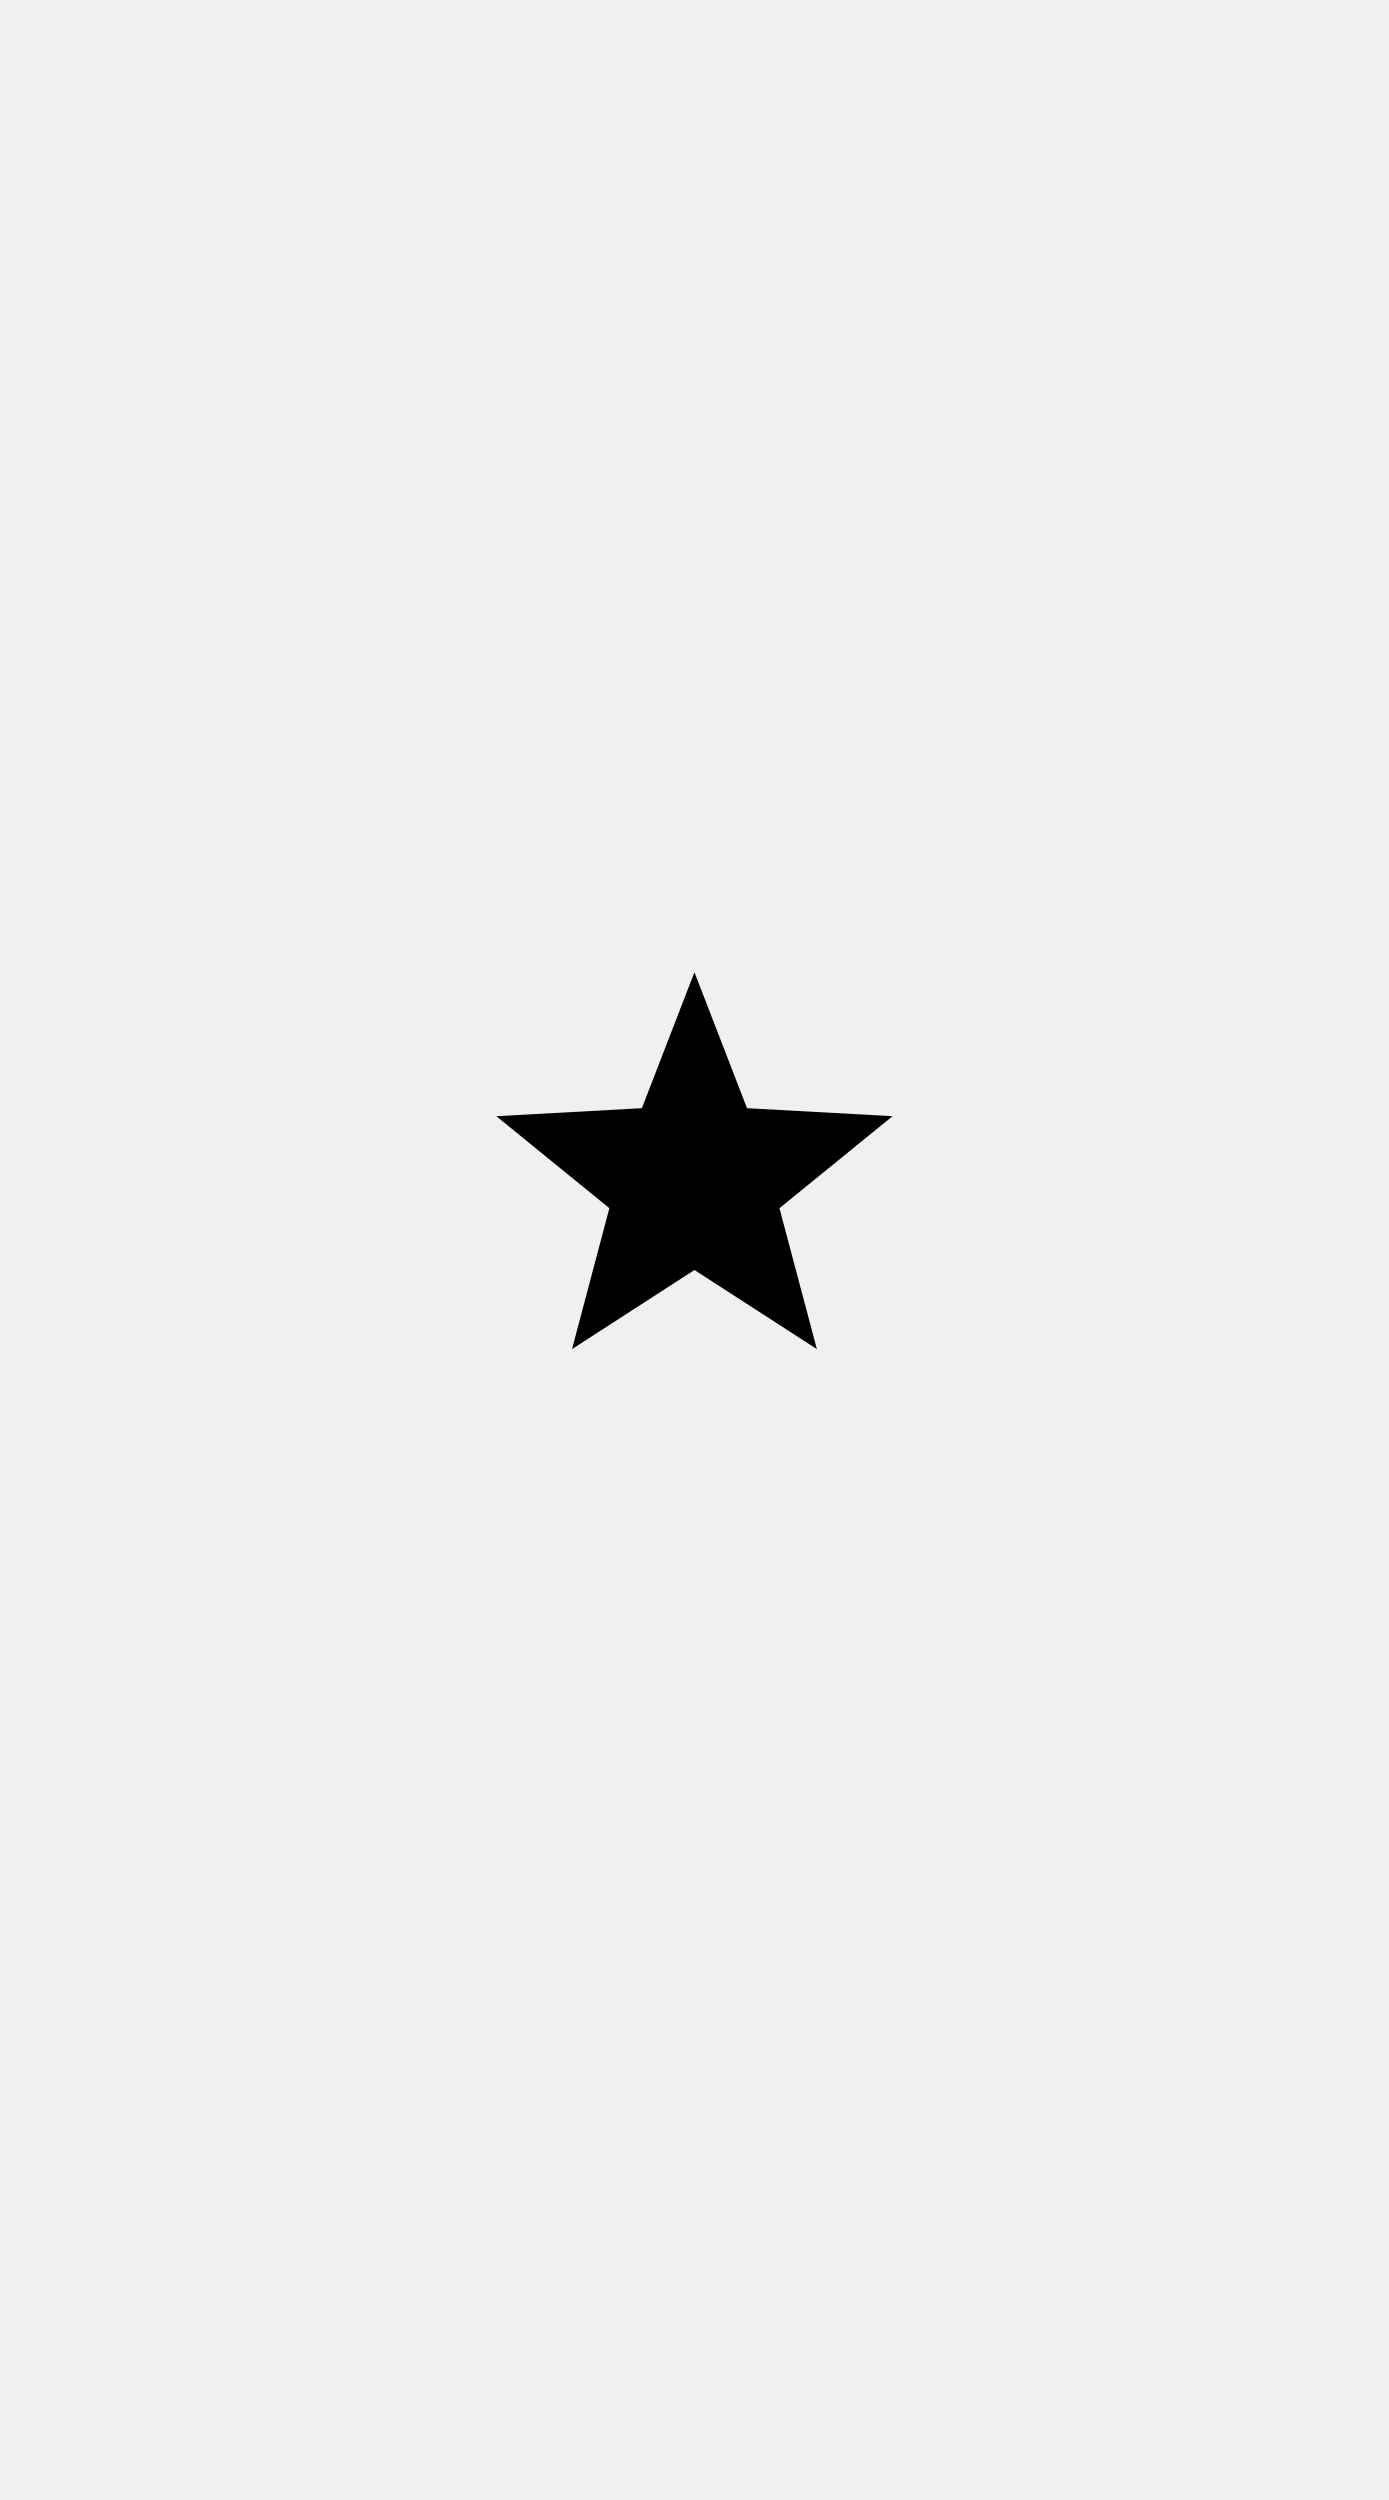
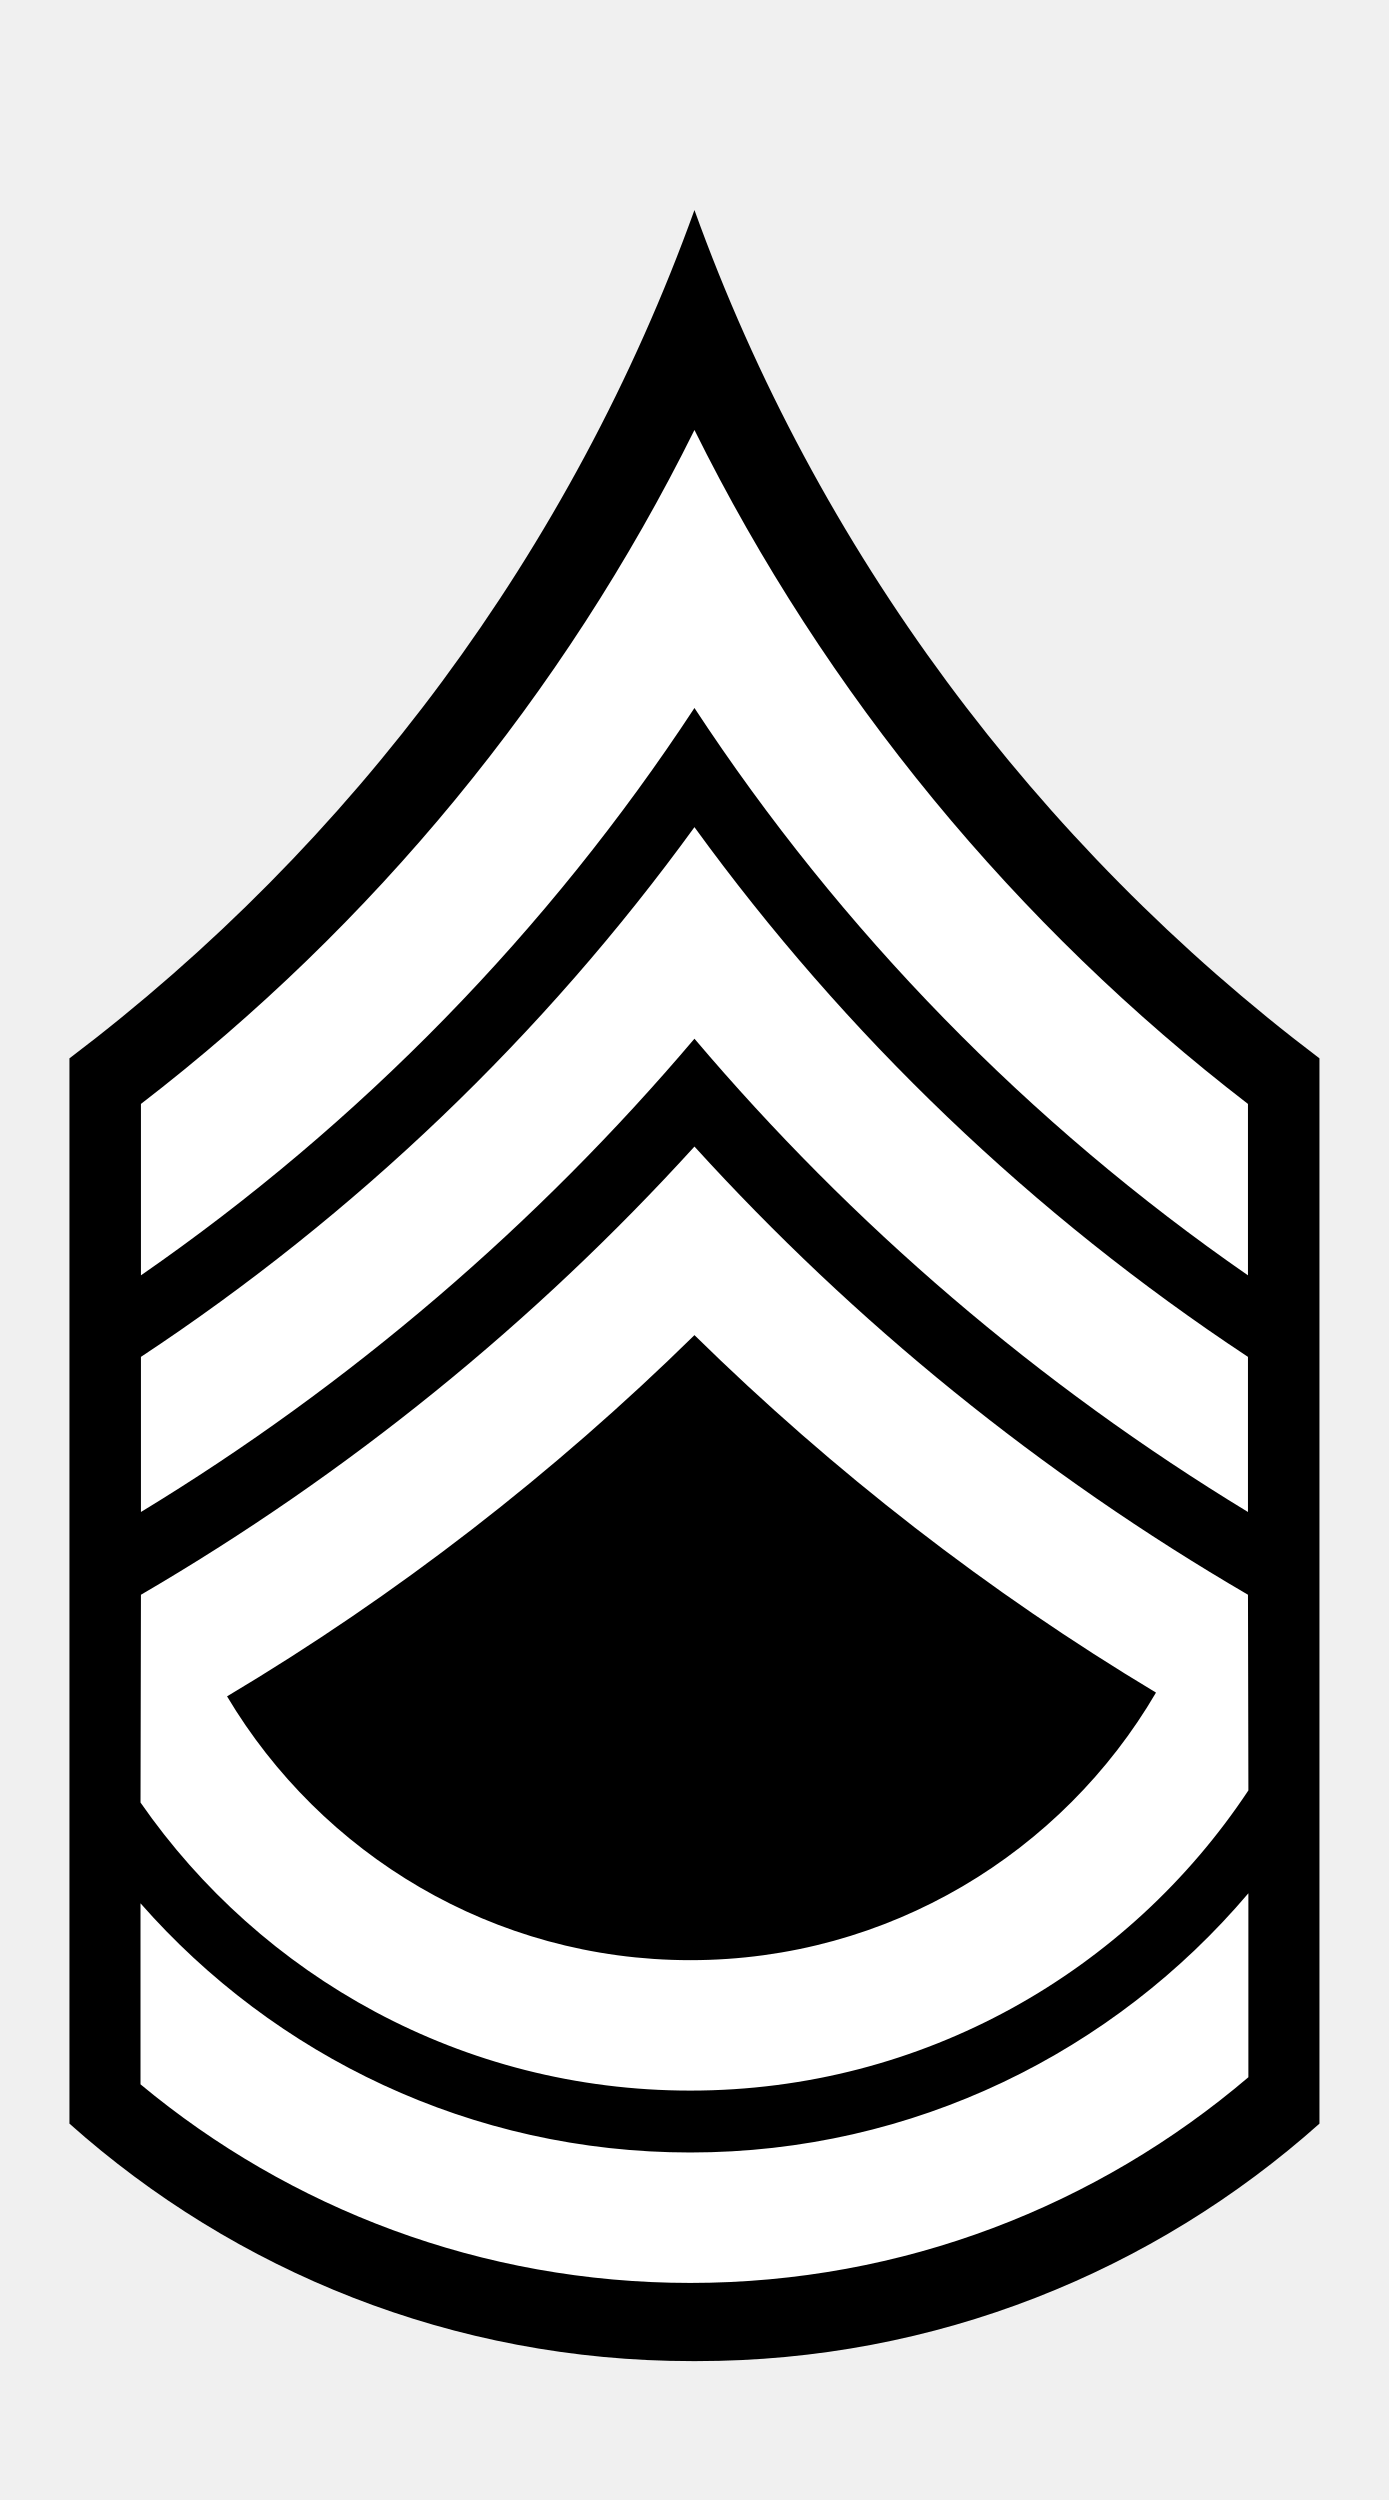
<svg xmlns="http://www.w3.org/2000/svg" id="svg2" version="1.1" width="20" height="36" viewBox="0 0 20 36">
  <defs id="defs6" />
-   <path style="opacity:1;fill:#000000;fill-opacity:1;stroke:none;stroke-width:0;stroke-linecap:butt;stroke-miterlimit:4;stroke-dasharray:none;stroke-opacity:1" id="path3350" d="m 10,14 0.757,1.958 2.096,0.115 -1.629,1.325 0.539,2.029 L 10,18.288 8.237,19.427 8.775,17.398 7.147,16.073 9.243,15.958 Z" />
+   <g id="layer1" transform="matrix(0.1926421,0,0,0.1926549,-40.71914,-78.95172)">
+     <path style="fill:#000000;fill-opacity:1;stroke:#000000;stroke-width:0;stroke-miterlimit:4;stroke-dasharray:none;stroke-opacity:1" id="path7703" d="m 263.282,425.509 c -9.155,25.425 -25.556,47.39 -46.719,63.406 l 0,79.625 c 12.37,11.033 28.665,17.75 46.531,17.75 0.063,0 0.125,1.7e-4 0.188,0 0.063,1.7e-4 0.125,0 0.188,0 17.866,0 34.162,-6.717 46.531,-17.75 l 0,-79.625 c -21.163,-16.016 -37.563,-37.981 -46.719,-63.406 z" />
+     <path style="fill:#ffffff;fill-opacity:1;stroke:#000000;stroke-width:0;stroke-miterlimit:4;stroke-dasharray:none;stroke-opacity:1" id="path7705" d="m 263.282,495.509 c -11.969,13.164 -25.912,24.482 -41.375,33.5 l -0.031,15.531 c 9.03,13.009 24.068,21.531 41.094,21.531 17.418,10e-6 32.758,-8.919 41.719,-22.438 l -0.031,-14.625 c -15.463,-9.018 -29.406,-20.336 -41.375,-33.5 z m 0,14.094 c 10.384,10.2 21.952,19.187 34.5,26.719 -6.989,11.957 -19.971,20 -34.812,20 -14.721,0 -27.596,-7.922 -34.625,-19.719 12.721,-7.587 24.43,-16.679 34.938,-27 z" />
+     <path style="fill:#ffffff;fill-opacity:1;stroke:#000000;stroke-width:0;stroke-miterlimit:4;stroke-dasharray:none;stroke-opacity:1" id="path7707" d="m 304.688,551.322 c -10.035,11.836 -24.996,19.375 -41.719,19.375 -16.374,0 -31.076,-7.214 -41.094,-18.625 l 0,13.531 c 11.15,9.267 25.469,14.844 41.094,14.844 15.912,0 30.476,-5.799 41.719,-15.375 l 0,-13.75 z" />
+     <path style="fill:#ffffff;fill-opacity:1;stroke:#000000;stroke-width:0;stroke-miterlimit:4;stroke-dasharray:none;stroke-opacity:1" id="path7709" d="m 263.282,441.947 c -9.802,19.789 -24.029,37.023 -41.375,50.375 l 0,12.812 c 16.363,-11.335 30.442,-25.749 41.375,-42.406 10.933,16.657 25.012,31.071 41.375,42.406 l 0,-12.812 c -17.346,-13.352 -31.573,-30.586 -41.375,-50.375 z" />
+     <path style="fill:#ffffff;fill-opacity:1;stroke:#000000;stroke-width:0;stroke-miterlimit:4;stroke-dasharray:none;stroke-opacity:1" id="path7711" d="m 263.282,471.634 c -11.284,15.552 -25.32,28.985 -41.375,39.594 l 0,11.594 c 15.638,-9.505 29.6,-21.482 41.375,-35.375 11.775,13.893 25.737,25.87 41.375,35.375 l 0,-11.594 c -16.055,-10.609 -30.091,-24.042 -41.375,-39.594 z" />
+   </g>
</svg>
